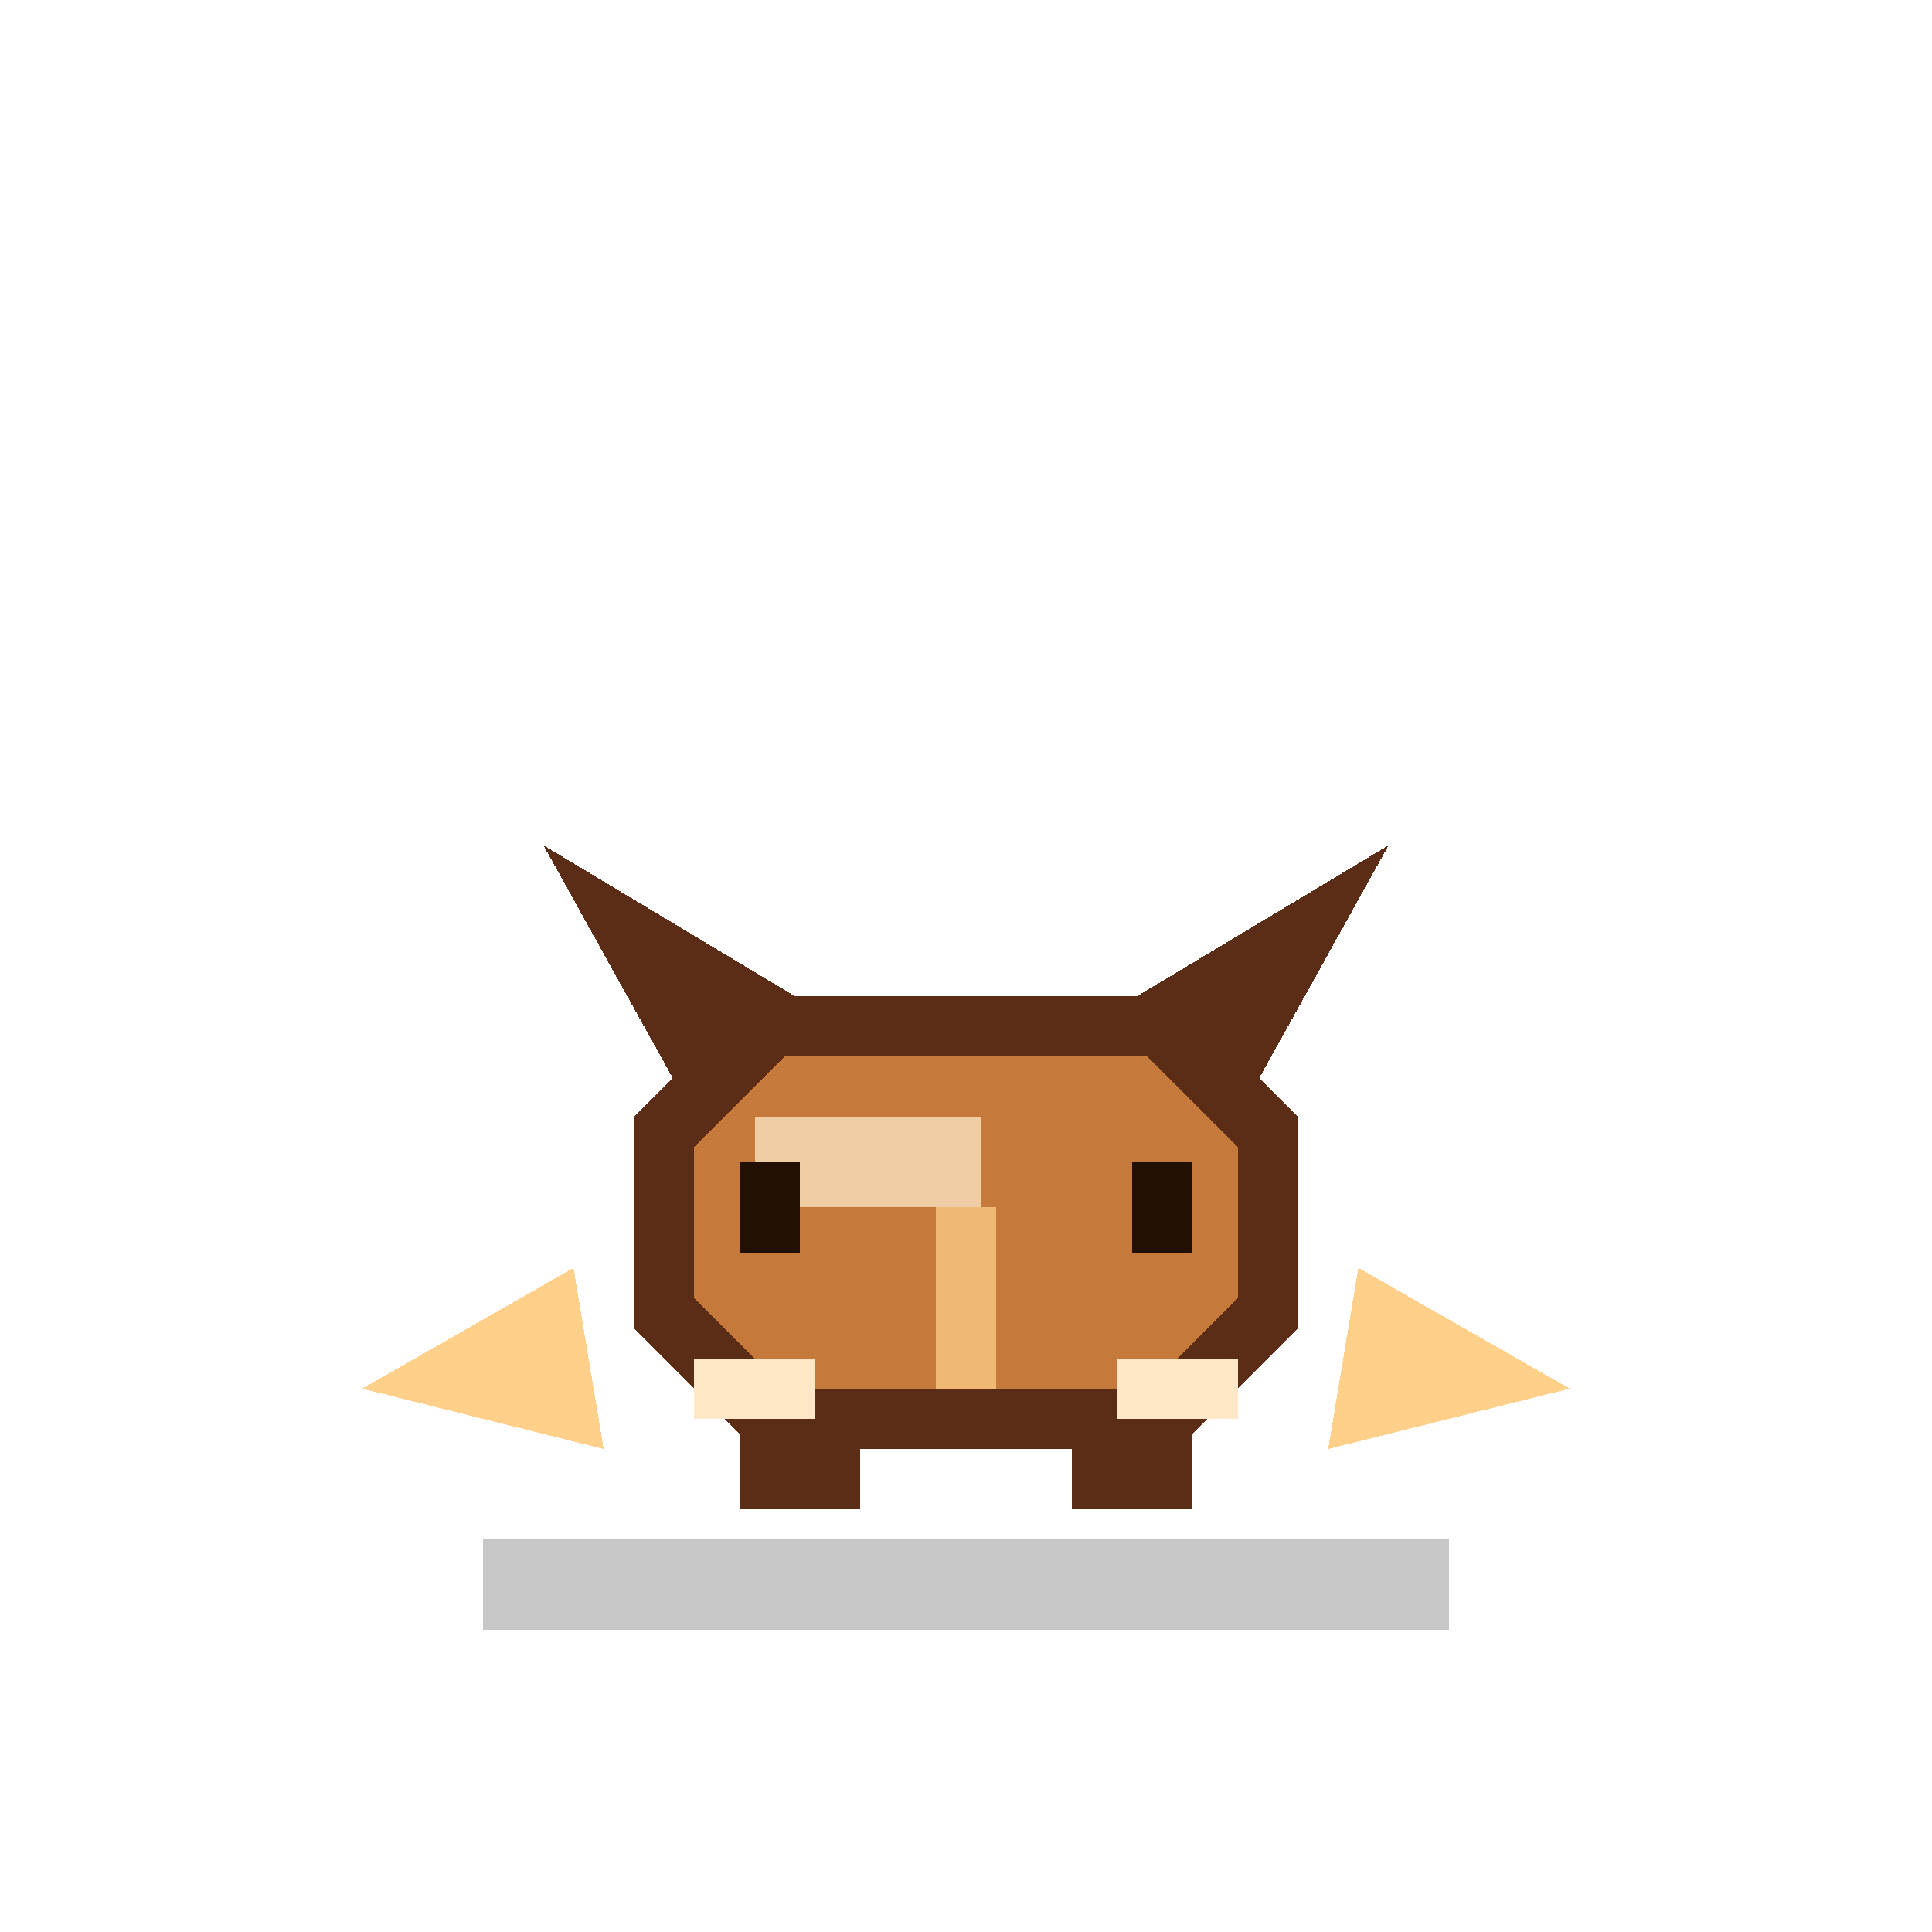
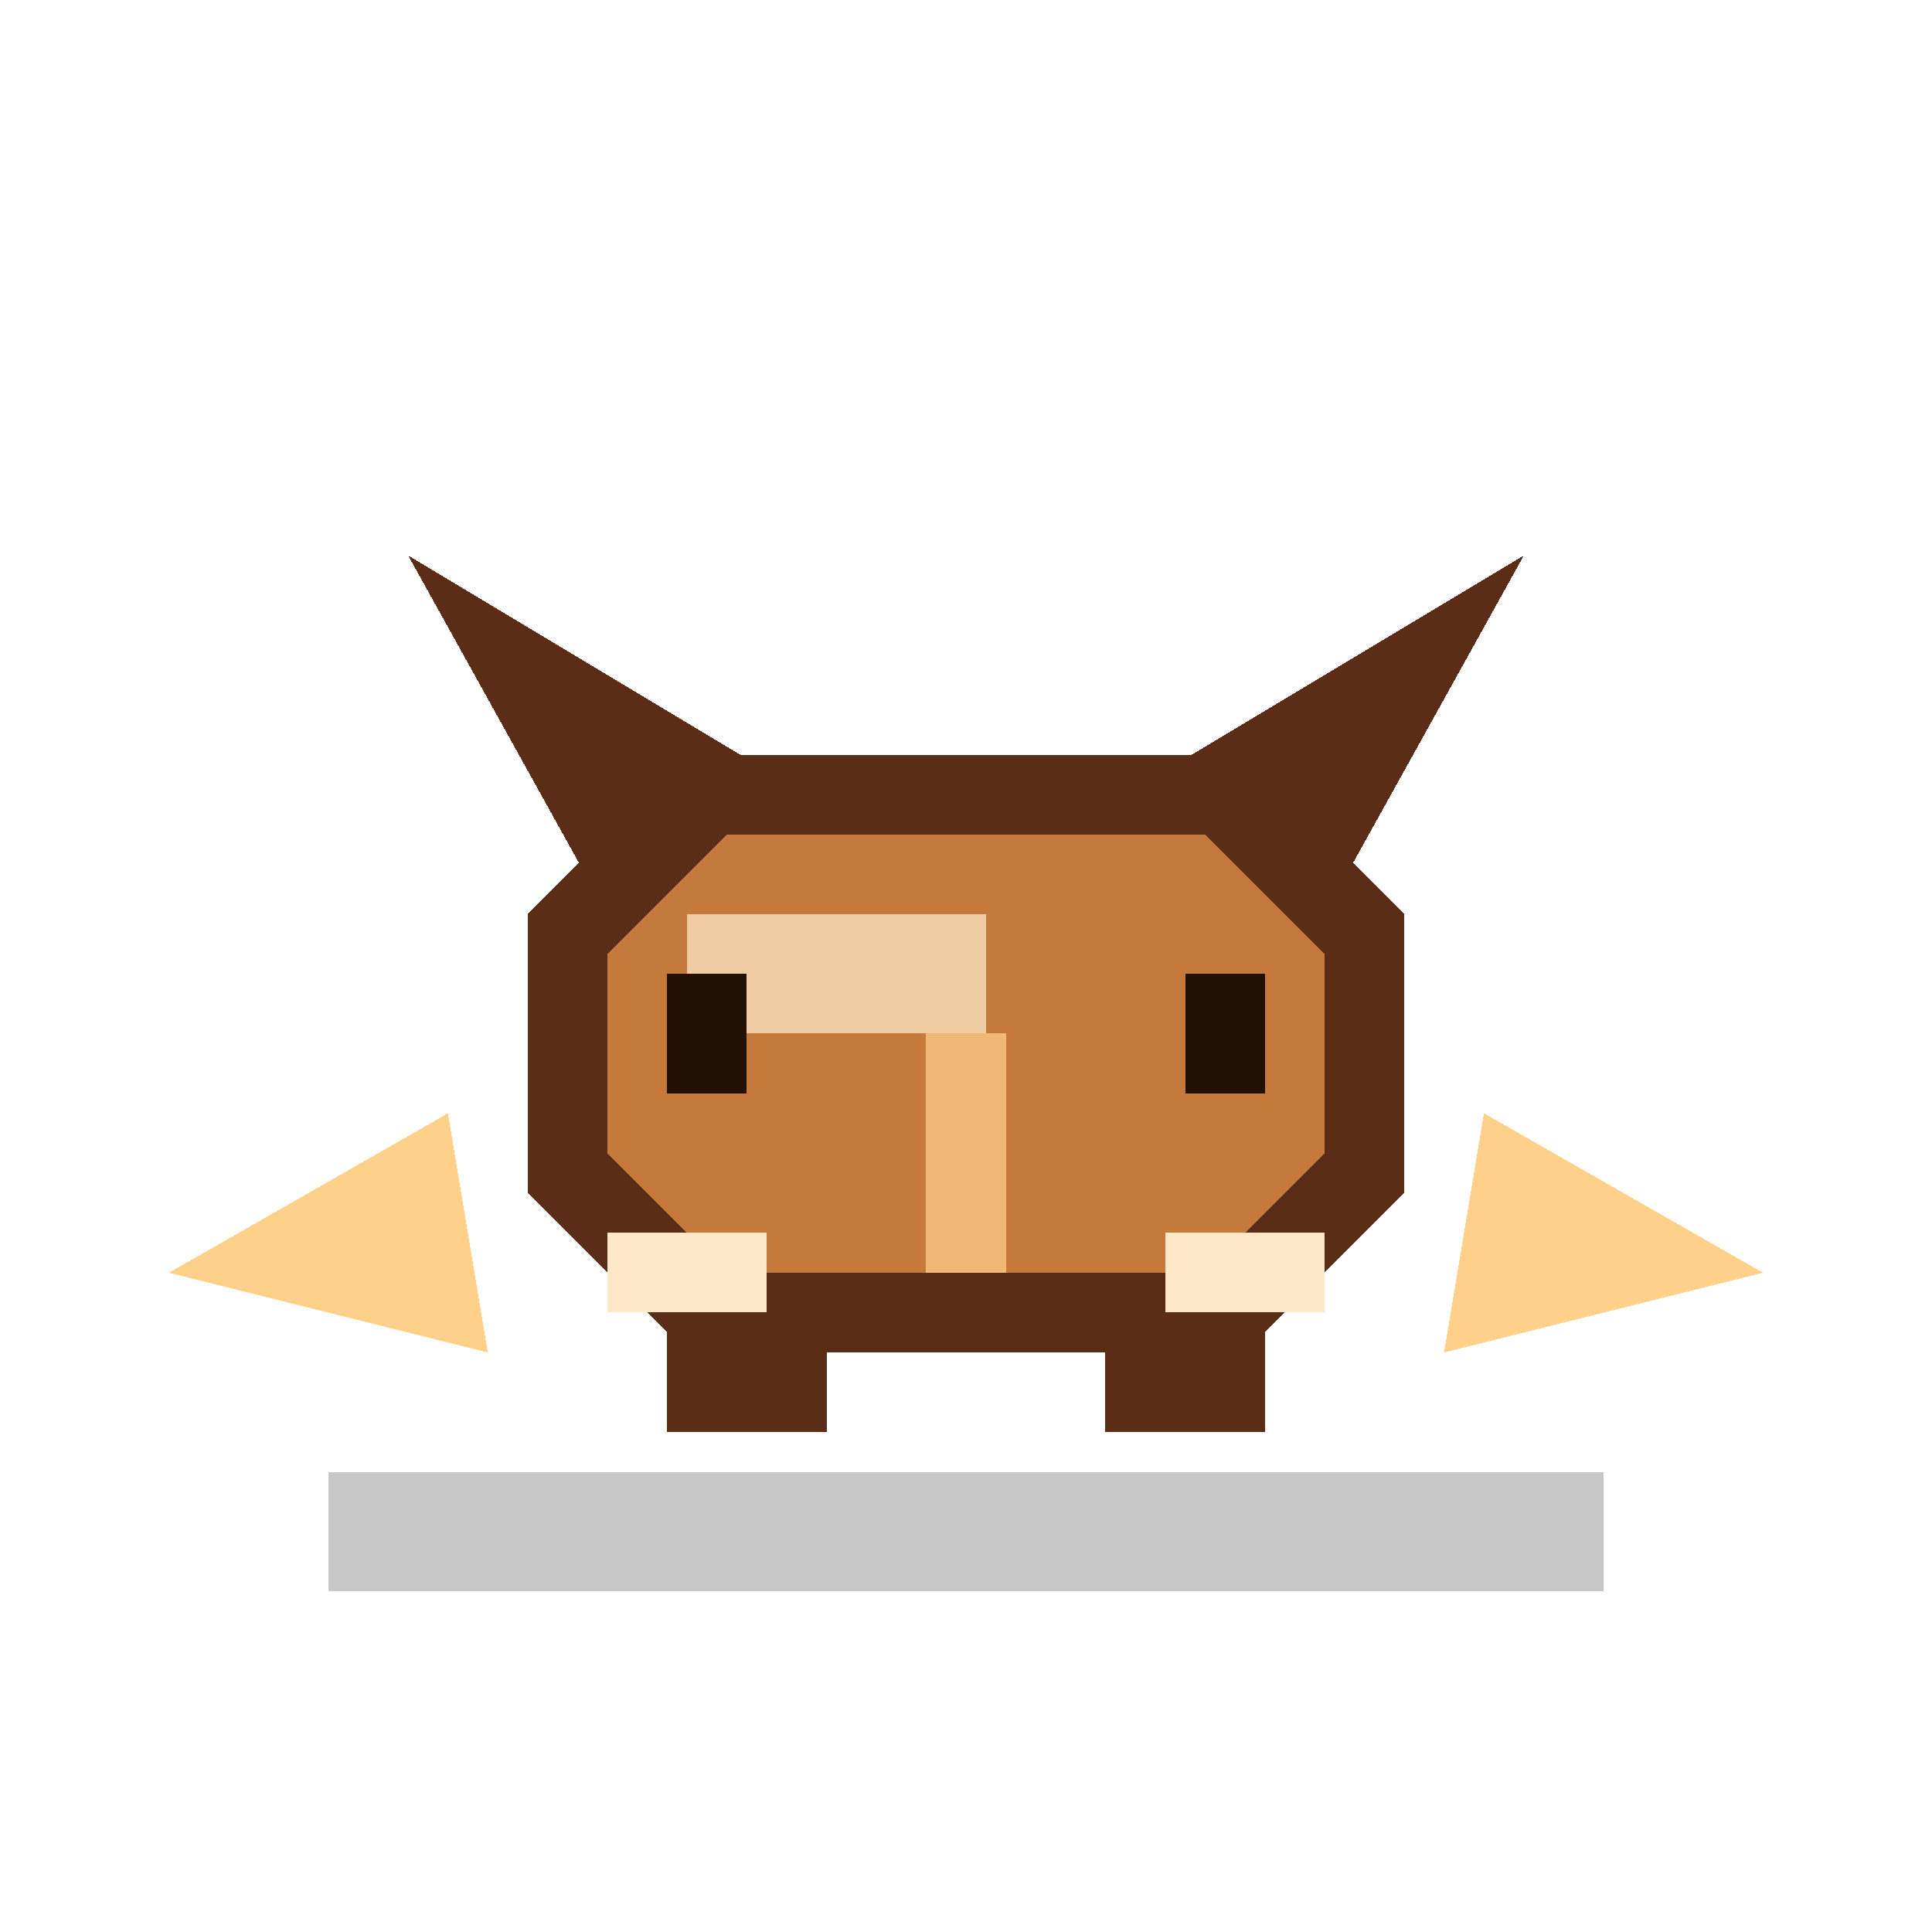
- <svg xmlns="http://www.w3.org/2000/svg" viewBox="0 0 128 128" width="128" height="128" shape-rendering="crispEdges" role="img" aria-labelledby="title desc" data-creature-id="N019" data-stage="In-Training" data-type="Beast">
+ <svg xmlns="http://www.w3.org/2000/svg" data-art="2" viewBox="0 0 128 128" width="128" height="128" shape-rendering="crispEdges" role="img" aria-labelledby="title desc" data-creature-id="N019" data-stage="In-Training" data-type="Beast">
  <style>
    * { shape-rendering: crispEdges; }
    .idle { transform-box: fill-box; transform-origin: center bottom; animation: bob 2.6s steps(2, end) infinite; }
    .eyes { transform-box: fill-box; transform-origin: center; animation: blink 4.95s steps(1, end) infinite; }
    .glow { animation: glow 2.6s steps(2, end) infinite; }
    .scan { animation: scan 3.1s linear infinite; }
    @keyframes bob { 0%, 100% { transform: translateY(0); } 50% { transform: translateY(-3px); } }
    @keyframes blink { 0%, 44%, 52%, 100% { transform: scaleY(1); } 48% { transform: scaleY(0.12); } }
    @keyframes glow { 0%, 100% { opacity: 0.45; } 50% { opacity: 0.88; } }
    @keyframes scan { 0% { transform: translateY(-4px); opacity: 0.15; } 50% { opacity: 0.5; } 100% { transform: translateY(7px); opacity: 0.15; } }
    @media (prefers-reduced-motion: reduce) { .idle, .eyes, .glow, .scan { animation: none; } }
  </style>
  <rect width="128" height="128" fill="none" />
  <g class="idle" stroke="#221005" stroke-width="0" stroke-linejoin="miter">
-     <rect x="32" y="102" width="64" height="6" fill="#000000" opacity="0.22" />
-     <polygon points="46,74 36,56 56,68" fill="#5b2d17" />
-     <polygon points="82,74 92,56 72,68" fill="#5b2d17" />
-     <polygon points="38,84 24,92 40,96" fill="#ffd08a" />
-     <polygon points="90,84 104,92 88,96" fill="#ffd08a" />
-     <rect x="49" y="92" width="8" height="8" fill="#5b2d17" />
-     <rect x="71" y="92" width="8" height="8" fill="#5b2d17" />
-     <polygon points="50,66 78,66 86,74 86,88 78,96 50,96 42,88 42,74" fill="#5b2d17" />
-     <polygon points="52,70 76,70 82,76 82,86 76,92 52,92 46,86 46,76" fill="#c57a3b" />
-     <rect x="50" y="74" width="15" height="6" fill="#ffe7c7" opacity="0.75" />
-     <rect x="62" y="80" width="4" height="12" fill="#ffd08a" class="glow" opacity="0.72" />
-     <g class="eyes">
-       <rect x="49" y="77" width="4" height="6" fill="#221005" />
-       <rect x="75" y="77" width="4" height="6" fill="#221005" />
+     <g transform="translate(64 116) scale(1.32) translate(-64 -116)">
+       <rect x="32" y="102" width="64" height="6" fill="#000000" opacity="0.22" />
+       <polygon points="46,74 36,56 56,68" fill="#5b2d17" />
+       <polygon points="82,74 92,56 72,68" fill="#5b2d17" />
+       <polygon points="38,84 24,92 40,96" fill="#ffd08a" />
+       <polygon points="90,84 104,92 88,96" fill="#ffd08a" />
+       <rect x="49" y="92" width="8" height="8" fill="#5b2d17" />
+       <rect x="71" y="92" width="8" height="8" fill="#5b2d17" />
+       <polygon points="50,66 78,66 86,74 86,88 78,96 50,96 42,88 42,74" fill="#5b2d17" />
+       <polygon points="52,70 76,70 82,76 82,86 76,92 52,92 46,86 46,76" fill="#c57a3b" />
+       <rect x="50" y="74" width="15" height="6" fill="#ffe7c7" opacity="0.75" />
+       <rect x="62" y="80" width="4" height="12" fill="#ffd08a" class="glow" opacity="0.72" />
+       <g class="eyes">
+         <rect x="49" y="77" width="4" height="6" fill="#221005" />
+         <rect x="75" y="77" width="4" height="6" fill="#221005" />
+       </g>
+       <rect x="46" y="90" width="8" height="4" fill="#ffe7c7" />
+       <rect x="74" y="90" width="8" height="4" fill="#ffe7c7" />
    </g>
-     <rect x="46" y="90" width="8" height="4" fill="#ffe7c7" />
-     <rect x="74" y="90" width="8" height="4" fill="#ffe7c7" />
  </g>
</svg>
